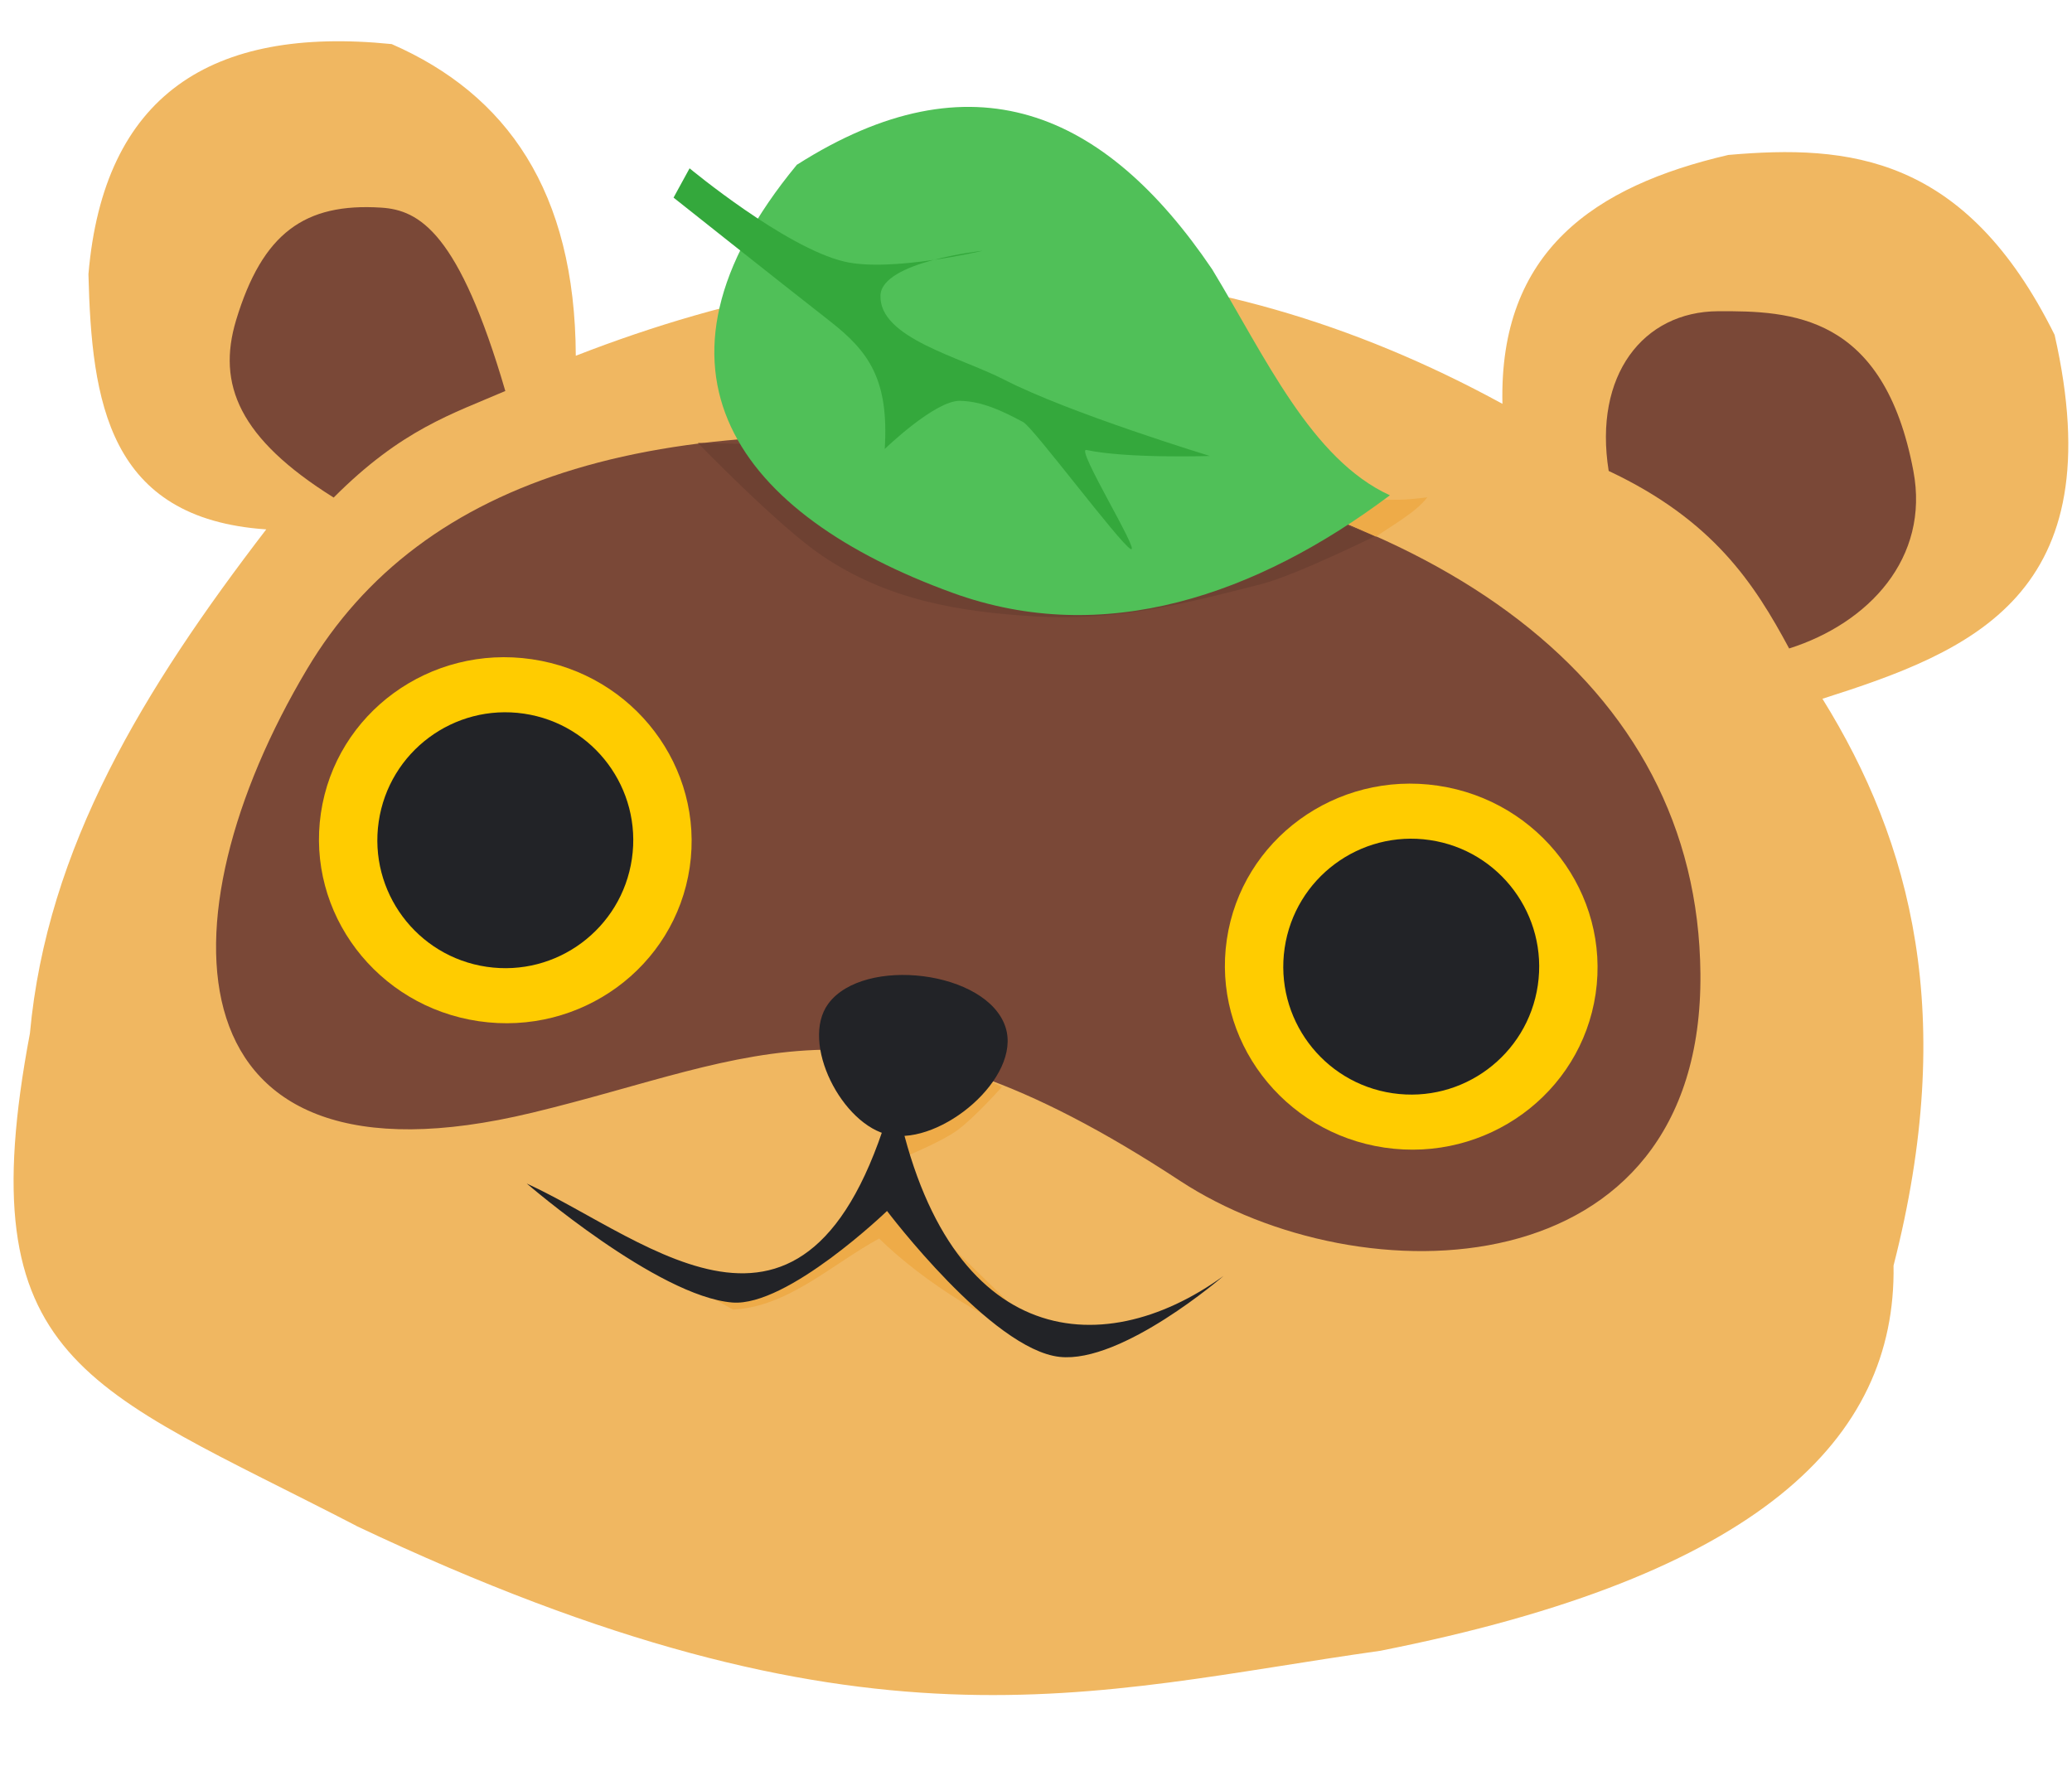
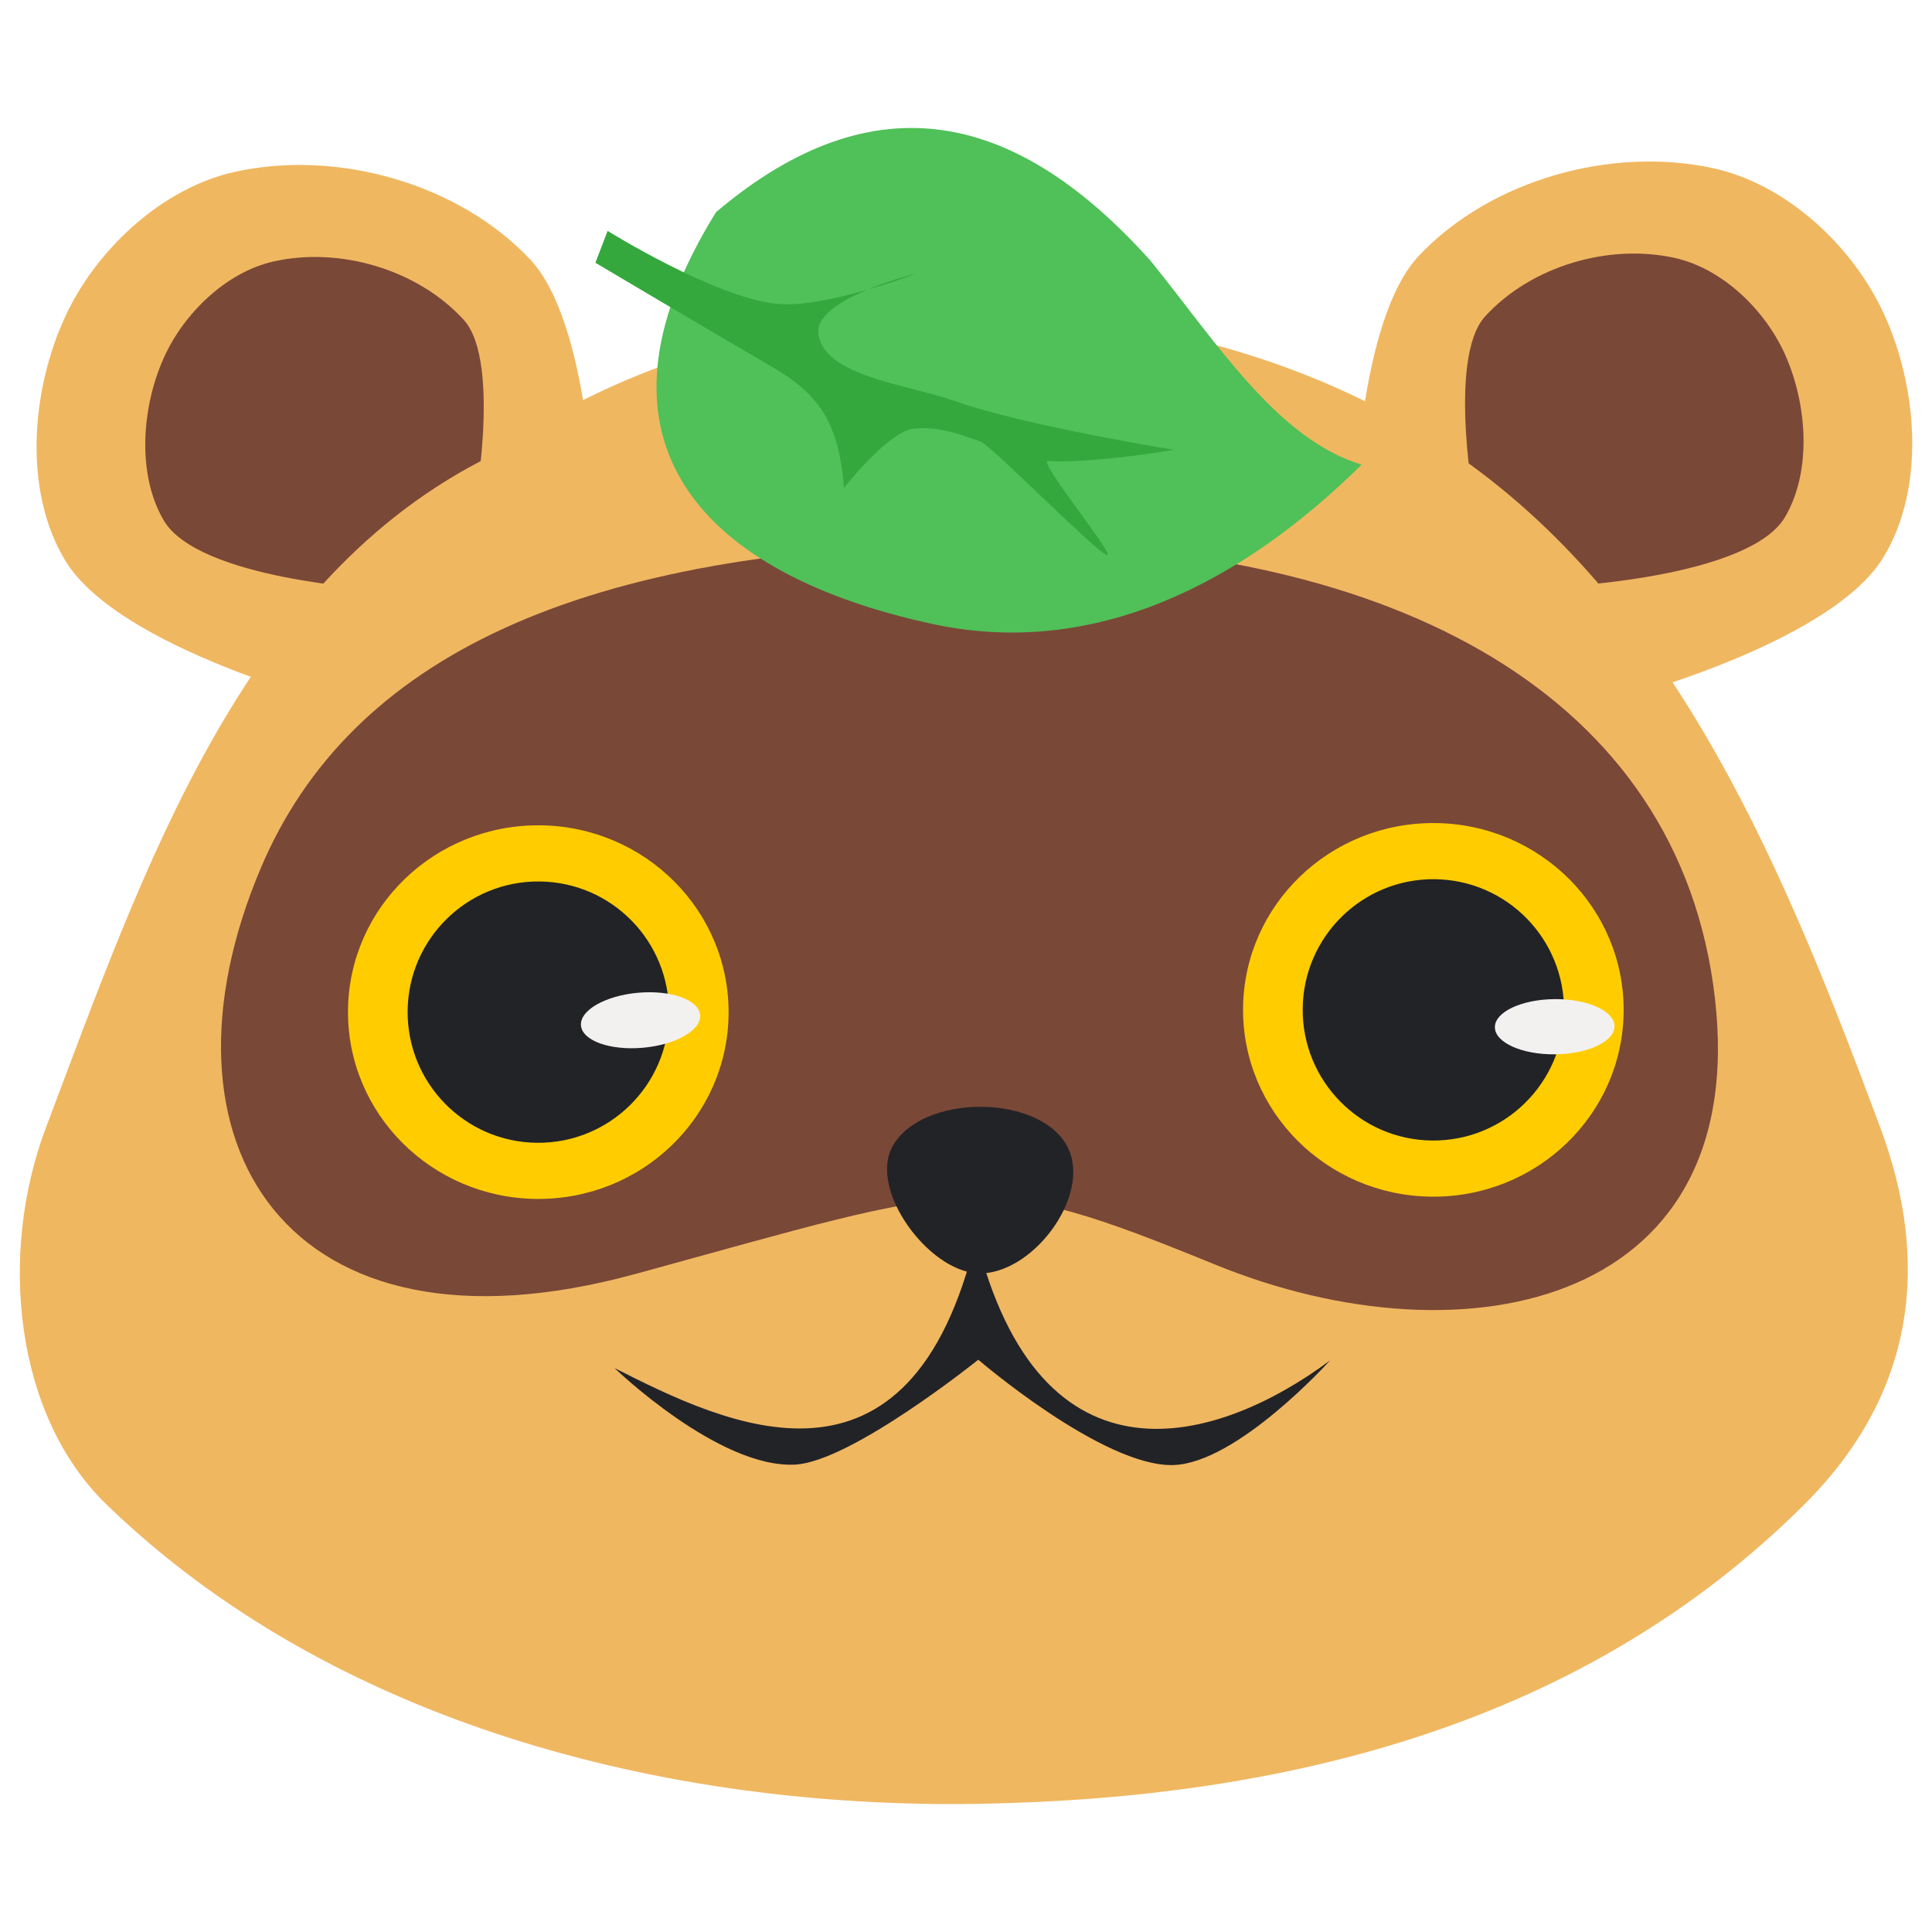
- <svg xmlns="http://www.w3.org/2000/svg" xmlns:xlink="http://www.w3.org/1999/xlink" id="svg8" version="1.1" viewBox="0 0 210 180" height="180mm" width="210mm">
-   <defs id="defs2">
-     <linearGradient id="linearGradient3569">
-       <stop style="stop-color:#2d9034;stop-opacity:1" offset="0" id="stop3565" />
-       <stop style="stop-color:#50c058;stop-opacity:1" offset="1" id="stop3567" />
+ <svg xmlns="http://www.w3.org/2000/svg" width="52mm" height="52mm" viewBox="0 0 52 52" version="1.1" id="svg1624">
+   <defs id="defs1618">
+     <linearGradient id="linearGradient1015">
+       <stop id="stop1011" offset="0" style="stop-color:#ffffff;stop-opacity:1" />
+       <stop id="stop1013" offset="1" style="stop-color:#ececec;stop-opacity:1" />
    </linearGradient>
-     <linearGradient id="linearGradient1909">
-       <stop id="stop1905" offset="0" style="stop-color:#eeac49;stop-opacity:1" />
-       <stop id="stop1907" offset="1" style="stop-color:#f0b761;stop-opacity:1" />
+     <linearGradient id="linearGradient1371">
+       <stop id="stop1367" offset="0" style="stop-color:#f0b761;stop-opacity:1;" />
+       <stop id="stop1369" offset="1" style="stop-color:#eead4a;stop-opacity:1" />
    </linearGradient>
-     <linearGradient id="linearGradient1903">
-       <stop style="stop-color:#140c02;stop-opacity:0.145" offset="0" id="stop1899" />
-       <stop style="stop-color:#140c02;stop-opacity:0;" offset="1" id="stop1901" />
-     </linearGradient>
-     <linearGradient id="linearGradient1887">
-       <stop style="stop-color:#140c02;stop-opacity:0.201" offset="0" id="stop1883" />
-       <stop style="stop-color:#140c02;stop-opacity:0;" offset="1" id="stop1885" />
-     </linearGradient>
-     <linearGradient id="linearGradient1863">
-       <stop id="stop1859" offset="0" style="stop-color:#d1cdc8;stop-opacity:1" />
-       <stop id="stop1861" offset="1" style="stop-color:#f2f1f0;stop-opacity:1" />
-     </linearGradient>
-     <linearGradient id="linearGradient1853">
-       <stop id="stop1849" offset="0" style="stop-color:#2e9635;stop-opacity:1;" />
-       <stop id="stop1851" offset="1" style="stop-color:#2e9635;stop-opacity:0;" />
-     </linearGradient>
-     <linearGradient id="linearGradient1845">
-       <stop id="stop1841" offset="0" style="stop-color:#2e9635;stop-opacity:1" />
-       <stop id="stop1843" offset="1" style="stop-color:#34a83c;stop-opacity:1" />
-     </linearGradient>
-     <linearGradient id="linearGradient1837">
-       <stop id="stop1833" offset="0" style="stop-color:#140c02;stop-opacity:0.419" />
-       <stop id="stop1835" offset="1" style="stop-color:#140c02;stop-opacity:0;" />
+     <linearGradient id="linearGradient1259">
+       <stop id="stop1255" offset="0" style="stop-color:#f0b761;stop-opacity:1;" />
+       <stop id="stop1257" offset="1" style="stop-color:#eeac49;stop-opacity:1" />
    </linearGradient>
    <linearGradient id="linearGradient1827">
      <stop id="stop1823" offset="0" style="stop-color:#eeab48;stop-opacity:1" />
      <stop id="stop1825" offset="1" style="stop-color:#140c02;stop-opacity:0;" />
    </linearGradient>
-     <linearGradient id="linearGradient1815">
-       <stop id="stop1811" offset="0" style="stop-color:#7a4837;stop-opacity:1;" />
-       <stop id="stop1813" offset="1" style="stop-color:#6e4132;stop-opacity:1" />
-     </linearGradient>
-     <linearGradient id="linearGradient1807">
-       <stop id="stop1803" offset="0" style="stop-color:#f0b761;stop-opacity:1;" />
-       <stop id="stop1805" offset="1" style="stop-color:#eeab48;stop-opacity:1" />
-     </linearGradient>
-     <linearGradient id="linearGradient1299">
-       <stop id="stop1295" offset="0" style="stop-color:#2a8931;stop-opacity:1" />
-       <stop id="stop1297" offset="1" style="stop-color:#34a83c;stop-opacity:1" />
-     </linearGradient>
-     <linearGradient id="linearGradient1371">
-       <stop id="stop1367" offset="0" style="stop-color:#f0b761;stop-opacity:1;" />
-       <stop id="stop1369" offset="1" style="stop-color:#eead4a;stop-opacity:1" />
-     </linearGradient>
-     <linearGradient id="linearGradient1365">
-       <stop style="stop-color:#f2f1f0;stop-opacity:1" offset="0" id="stop1361" />
-       <stop style="stop-color:#cfcbc7;stop-opacity:1" offset="1" id="stop1363" />
-     </linearGradient>
-     <linearGradient id="linearGradient1259">
-       <stop id="stop1255" offset="0" style="stop-color:#f0b761;stop-opacity:1;" />
-       <stop id="stop1257" offset="1" style="stop-color:#eeac49;stop-opacity:1" />
-     </linearGradient>
-     <linearGradient id="linearGradient1220">
-       <stop id="stop1216" offset="0" style="stop-color:#eda73d;stop-opacity:1" />
-       <stop id="stop1218" offset="1" style="stop-color:#f0b761;stop-opacity:1" />
-     </linearGradient>
-     <linearGradient id="linearGradient1045">
-       <stop id="stop1041" offset="0" style="stop-color:#56d926;stop-opacity:1;" />
-       <stop id="stop1043" offset="1" style="stop-color:#45af1f;stop-opacity:1" />
-     </linearGradient>
-     <linearGradient id="linearGradient1037">
-       <stop id="stop1033" offset="0" style="stop-color:#ffffff;stop-opacity:1;" />
-       <stop id="stop1035" offset="1" style="stop-color:#e6e6e6;stop-opacity:1" />
-     </linearGradient>
-     <linearGradient id="linearGradient1031">
-       <stop style="stop-color:#ffffff;stop-opacity:1" offset="0" id="stop1027" />
-       <stop style="stop-color:#b3b3b3;stop-opacity:1" offset="1" id="stop1029" />
-     </linearGradient>
-     <linearGradient id="linearGradient1015">
-       <stop id="stop1011" offset="0" style="stop-color:#ffffff;stop-opacity:1" />
-       <stop id="stop1013" offset="1" style="stop-color:#ececec;stop-opacity:1" />
-     </linearGradient>
-     <linearGradient id="linearGradient1007">
-       <stop id="stop1003" offset="0" style="stop-color:#ececec;stop-opacity:1;" />
-       <stop id="stop1005" offset="1" style="stop-color:#ffffff;stop-opacity:0.968" />
-     </linearGradient>
-     <linearGradient gradientTransform="matrix(0.1556313,0,0,0.1556313,129.8332,136.2457)" gradientUnits="userSpaceOnUse" y2="250.509" x2="183.318" y1="235.768" x1="152.324" id="linearGradient1009" xlink:href="#linearGradient1007" />
-     <linearGradient gradientTransform="matrix(0.1556313,0,0,0.1556313,129.8332,136.2457)" gradientUnits="userSpaceOnUse" y2="231.61" x2="225.463" y1="247.863" x1="218.848" id="linearGradient1017" xlink:href="#linearGradient1015" />
-     <linearGradient gradientTransform="matrix(0.1556313,0,0,0.1556313,129.8332,136.2457)" gradientUnits="userSpaceOnUse" y2="223.578" x2="230.66" y1="220.035" x1="231.841" id="linearGradient1025" xlink:href="#linearGradient1031" />
-     <radialGradient gradientUnits="userSpaceOnUse" gradientTransform="matrix(0.2998712,-0.2602684,0.2417299,0.2785119,53.17669,164.106)" r="27.225" fy="196.131" fx="202.627" cy="196.131" cx="202.627" id="radialGradient1039" xlink:href="#linearGradient1037" />
-     <radialGradient gradientUnits="userSpaceOnUse" gradientTransform="matrix(-0.3183341,0.301526,-0.3017434,-0.3185636,290.5062,175.9002)" r="22.624" fy="212.969" fx="203.414" cy="212.969" cx="203.414" id="radialGradient1047" xlink:href="#linearGradient1045" />
-     <filter height="1.272" y="-0.136" width="1.27" x="-0.135" id="filter1931" style="color-interpolation-filters:sRGB">
-       <feGaussianBlur id="feGaussianBlur1933" stdDeviation="1.721" />
-     </filter>
-     <linearGradient gradientTransform="translate(-81.01655,-46.63142)" gradientUnits="userSpaceOnUse" y2="180.287" x2="-39.422" y1="176.421" x1="-38.388" id="linearGradient1501" xlink:href="#linearGradient3569" />
-     <linearGradient gradientTransform="matrix(0.2024268,0,0,0.1574666,-154.2107,108.8303)" y2="17.749" x2="-263.572" y1="38.116" x1="-205.012" gradientUnits="userSpaceOnUse" id="linearGradient1325-0" xlink:href="#linearGradient1299" />
-     <linearGradient gradientTransform="matrix(0.2024268,0,0,0.1574666,-154.2107,108.8303)" gradientUnits="userSpaceOnUse" y2="25.54" x2="-326.837" y1="47.392" x1="-366.517" id="linearGradient1301-1" xlink:href="#linearGradient1299" />
-     <linearGradient gradientTransform="matrix(1,0,0,0.9424813,-175.3218,-59.14662)" gradientUnits="userSpaceOnUse" y2="192.445" x2="-41.338" y1="189.438" x1="-40.613" id="linearGradient1359-0" xlink:href="#linearGradient1365" />
-     <linearGradient gradientUnits="userSpaceOnUse" y2="179.702" x2="-39.188" y1="176.461" x1="-38.787" id="linearGradient1222-19" xlink:href="#linearGradient1220" gradientTransform="translate(-175.3218,-70.18936)" />
-     <linearGradient gradientUnits="userSpaceOnUse" y2="190.782" x2="-33.29" y1="192.553" x1="-32.206" id="linearGradient1432-5" xlink:href="#linearGradient1371" />
-     <linearGradient gradientUnits="userSpaceOnUse" y2="190.226" x2="-45.235" y1="191.061" x1="-46.772" id="linearGradient1373-6" xlink:href="#linearGradient1371" gradientTransform="translate(-175.3218,-70.18936)" />
-     <linearGradient gradientUnits="userSpaceOnUse" y2="161.773" x2="-122.325" y1="162.6" x1="-116.743" id="linearGradient1855-7-9" xlink:href="#linearGradient1853" gradientTransform="matrix(1.191221,0,0,1.182686,-64.28704,-78.8564)" />
-     <linearGradient gradientUnits="userSpaceOnUse" y2="161.503" x2="-132.215" y1="161.045" x1="-132.712" id="linearGradient1847-9-3" xlink:href="#linearGradient1845" gradientTransform="matrix(1.515847,0,0,1.382906,-19.82362,-111.1941)" />
-     <linearGradient gradientUnits="userSpaceOnUse" y2="163.031" x2="-113.287" y1="162.998" x1="-118.4" id="linearGradient1829-7-5" xlink:href="#linearGradient1827" gradientTransform="translate(-61.44176,-34.34374)" />
-     <linearGradient y2="188.993" x2="-30.333" y1="188.355" x1="-29.34" gradientTransform="translate(-149.1072,-54.25413)" gradientUnits="userSpaceOnUse" id="linearGradient2283-4" xlink:href="#linearGradient1259" />
-     <linearGradient gradientTransform="matrix(1,0,0,0.9424813,-81.16913,-35.26771)" gradientUnits="userSpaceOnUse" y2="192.445" x2="-41.338" y1="189.438" x1="-40.613" id="linearGradient1359-0-7" xlink:href="#linearGradient1365" />
-     <linearGradient gradientUnits="userSpaceOnUse" y2="179.702" x2="-39.188" y1="176.461" x1="-38.787" id="linearGradient1222-19-1" xlink:href="#linearGradient1220" gradientTransform="translate(-81.16913,-46.31045)" />
-     <linearGradient gradientUnits="userSpaceOnUse" y2="190.782" x2="-33.29" y1="192.553" x1="-32.206" id="linearGradient1432-5-3" xlink:href="#linearGradient1371" />
-     <linearGradient gradientUnits="userSpaceOnUse" y2="190.226" x2="-45.235" y1="191.061" x1="-46.772" id="linearGradient1373-6-7" xlink:href="#linearGradient1371" gradientTransform="translate(-81.16913,-46.31045)" />
-     <linearGradient y2="188.993" x2="-30.333" y1="188.355" x1="-29.34" gradientTransform="translate(-149.1072,-54.25413)" gradientUnits="userSpaceOnUse" id="linearGradient3054" xlink:href="#linearGradient1259" />
-     <linearGradient y2="163.031" x2="-113.287" y1="162.998" x1="-118.4" gradientTransform="translate(-61.44176,-34.34374)" gradientUnits="userSpaceOnUse" id="linearGradient3056" xlink:href="#linearGradient1827" />
-     <linearGradient gradientUnits="userSpaceOnUse" y2="163.031" x2="-113.287" y1="162.998" x1="-118.4" id="linearGradient1829-3" xlink:href="#linearGradient1827" gradientTransform="rotate(-2.419826,854.5956,204.6551)" />
-     <linearGradient gradientUnits="userSpaceOnUse" y2="161.503" x2="-132.215" y1="161.045" x1="-132.712" id="linearGradient1847-6" xlink:href="#linearGradient1845" gradientTransform="rotate(-2.419826,852.9993,196.7882)" />
-     <linearGradient gradientUnits="userSpaceOnUse" y2="161.773" x2="-122.325" y1="162.6" x1="-116.743" id="linearGradient1855-9" xlink:href="#linearGradient1853" gradientTransform="rotate(-2.419826,852.1355,216.2349)" />
-     <linearGradient gradientUnits="userSpaceOnUse" y2="151.338" x2="-117.565" y1="147.997" x1="-126.652" id="linearGradient1817-4" xlink:href="#linearGradient1815" gradientTransform="rotate(-2.419826,854.5956,204.6551)" />
-     <linearGradient gradientTransform="rotate(-2.419826,854.8602,217.1825)" gradientUnits="userSpaceOnUse" y2="164.976" x2="-126.321" y1="164.923" x1="-128.753" id="linearGradient1865-2" xlink:href="#linearGradient1863" />
-     <linearGradient gradientUnits="userSpaceOnUse" y2="168.56" x2="-118.368" y1="167.426" x1="-123.256" id="linearGradient1839-2" xlink:href="#linearGradient1837" gradientTransform="rotate(-2.419826,854.5956,204.6551)" />
-     <linearGradient gradientTransform="matrix(0.9991083,-0.04222138,0.03979287,0.9416409,-95.41767,30.80567)" gradientUnits="userSpaceOnUse" y2="192.445" x2="-41.338" y1="189.438" x1="-40.613" id="linearGradient1359-2-2" xlink:href="#linearGradient1365" />
-     <linearGradient gradientUnits="userSpaceOnUse" y2="156.283" x2="-107.342" y1="151.104" x1="-125.884" id="linearGradient1809-1" xlink:href="#linearGradient1807" gradientTransform="rotate(-2.419826,854.5956,204.6551)" />
-     <linearGradient gradientTransform="matrix(0.9991083,-0.04222138,0.03979287,0.9416409,-95.83476,30.68048)" gradientUnits="userSpaceOnUse" y2="192.445" x2="-41.338" y1="189.438" x1="-40.613" id="linearGradient1359-3-8" xlink:href="#linearGradient1371" />
-     <linearGradient gradientUnits="userSpaceOnUse" y2="179.702" x2="-39.188" y1="176.461" x1="-38.787" id="linearGradient1222-1-3" xlink:href="#linearGradient1220" gradientTransform="rotate(-2.419826,416.9888,2289.665)" />
-     <linearGradient gradientUnits="userSpaceOnUse" y2="171.796" x2="-118.289" y1="170.393" x1="-123.069" id="linearGradient1897-9" xlink:href="#linearGradient1903" gradientTransform="rotate(-2.419826,854.5956,204.6551)" />
-     <linearGradient gradientUnits="userSpaceOnUse" y2="190.782" x2="-33.29" y1="192.553" x1="-32.206" id="linearGradient1432-0-1" xlink:href="#linearGradient1371" />
-     <linearGradient gradientUnits="userSpaceOnUse" y2="159.577" x2="-118.184" y1="158.358" x1="-120.202" id="linearGradient1911-3" xlink:href="#linearGradient1909" gradientTransform="rotate(-2.419826,854.5956,204.6551)" />
-     <linearGradient gradientUnits="userSpaceOnUse" y2="168.858" x2="-111.613" y1="167.083" x1="-117.741" id="linearGradient1881-7" xlink:href="#linearGradient1887" gradientTransform="rotate(-2.419826,847.2512,190.7104)" />
-     <linearGradient gradientUnits="userSpaceOnUse" y2="190.226" x2="-45.235" y1="191.061" x1="-46.772" id="linearGradient1373-8-9" xlink:href="#linearGradient1371" gradientTransform="rotate(-2.419826,416.9888,2289.665)" />
-     <linearGradient y2="188.993" x2="-30.333" y1="188.355" x1="-29.34" gradientTransform="translate(0.04724702,0.07087053)" gradientUnits="userSpaceOnUse" id="linearGradient3417" xlink:href="#linearGradient1259" />
  </defs>
-   <g transform="matrix(8.974287,0,0,8.974287,874.4704,-1093.14)" id="g3697">
-     <path id="path1466-0-9-7" d="m -93.418,139.042 c 5.75,2.725 8.272,1.874 11.561,1.411 4.283,-0.845 5.831,-2.394 5.8,-4.351 0.722,-2.819 0.204,-4.78 -0.803,-6.402 1.691,-0.538 3.288,-1.172 2.622,-4.11 -1.007,-2.032 -2.327,-2.151 -3.685,-2.032 -1.512,0.351 -2.591,1.086 -2.551,2.811 -3.397,-1.857 -6.891,-1.937 -10.465,-0.543 -0.008,-1.858 -0.78,-2.952 -2.079,-3.52 -2.043,-0.207 -3.253,0.579 -3.425,2.599 0.036,1.436 0.22,2.761 2.008,2.882 -1.383,1.802 -2.476,3.589 -2.669,5.693 -0.705,3.734 0.63,3.979 3.688,5.562 z" style="display:inline;fill:#f0b761;fill-opacity:1;stroke:none;stroke-width:0.265px;stroke-linecap:butt;stroke-linejoin:miter;stroke-opacity:1" />
-     <path id="path1469-4-3" d="m -93.673,127.427 c 0.769,-0.771 1.339,-0.944 1.938,-1.203 -0.523,-1.788 -0.968,-2.044 -1.403,-2.071 -0.863,-0.055 -1.34,0.288 -1.637,1.27 -0.219,0.725 0.033,1.336 1.102,2.005 z" style="display:inline;fill:#7a4837;fill-opacity:1;stroke:none;stroke-width:0.265px;stroke-linecap:butt;stroke-linejoin:miter;stroke-opacity:1" />
-     <path id="path1471-7-6" d="m -79.274,127.127 c 1.182,0.556 1.645,1.273 2.038,2.005 0.898,-0.285 1.589,-1.02 1.403,-2.005 -0.334,-1.773 -1.383,-1.808 -2.205,-1.804 -0.848,0.004 -1.409,0.724 -1.236,1.804 z" style="display:inline;fill:#7a4837;fill-opacity:1;stroke:none;stroke-width:0.265px;stroke-linecap:butt;stroke-linejoin:miter;stroke-opacity:1" />
-     <path style="display:inline;fill:#eeab48;fill-opacity:1;stroke:none;stroke-width:0.265px;stroke-linecap:butt;stroke-linejoin:miter;stroke-opacity:1" d="m -89.164,136.599 c 0.623,-0.032 1.109,-0.507 1.651,-0.803 0.492,0.487 1.345,1.024 1.948,1.194 l -1.93,-1.881 -0.587,0.663 c -0.295,0.408 -0.836,0.515 -1.318,0.694 z" id="path1799-6-7-9" />
-     <path id="path1473-8-3" d="m -91.435,134.376 c -4.13,0.996 -4.227,-2.179 -2.539,-5.011 1.292,-2.168 3.98,-3.032 8.386,-2.472 4.36,0.554 7.321,2.59 7.35,5.913 0.031,3.596 -3.847,3.671 -5.878,2.338 -3.513,-2.307 -4.762,-1.384 -7.318,-0.768 z" style="display:inline;fill:#7a4837;fill-opacity:1;stroke:none;stroke-width:0.265px;stroke-linecap:butt;stroke-linejoin:miter;stroke-opacity:1" />
-     <path style="display:inline;fill:#eeab48;fill-opacity:1;stroke:none;stroke-width:0.265px;stroke-linecap:butt;stroke-linejoin:miter;stroke-opacity:1" d="m -87.199,134.863 c 0,0 0.391,-0.162 0.561,-0.284 0.193,-0.137 0.511,-0.494 0.511,-0.494 l -0.181,-0.093 -0.822,0.419 -0.292,0.225 z" id="path1801-1-5-1" />
-     <path style="display:inline;fill:#222327;fill-opacity:1;stroke:none;stroke-width:0.153px;stroke-linecap:butt;stroke-linejoin:miter;stroke-opacity:1" d="m -88.088,133.145 c 0.399,-0.543 1.799,-0.375 2.003,0.267 0.18,0.568 -0.726,1.329 -1.31,1.215 -0.535,-0.105 -1.015,-1.042 -0.693,-1.482 z" id="path1011-5-3-1" />
-     <path style="display:inline;fill:#222327;fill-opacity:1;stroke:none;stroke-width:0.157px;stroke-linecap:butt;stroke-linejoin:miter;stroke-opacity:1" d="m -87.34,134.132 c -0.923,3.426 -2.76,1.683 -4.153,1.043 0,0 1.479,1.277 2.323,1.344 0.621,0.049 1.746,-1.034 1.746,-1.034 0,0 1.179,1.564 1.949,1.648 0.706,0.077 1.851,-0.914 1.851,-0.914 -1.398,1.012 -3.178,0.807 -3.716,-2.087 z" id="path1013-0-3-02" />
-     <ellipse ry="2.066" rx="2.105" cy="143.262" cx="-71.627" id="path992-7-8-6-8-2" style="display:inline;fill:#ffcc00;fill-opacity:1;stroke:none;stroke-width:0.616;stroke-linecap:round;stroke-miterlimit:4;stroke-dasharray:none;stroke-opacity:1" transform="rotate(8.377472)" />
-     <circle r="1.445" cy="143.262" cx="-71.627" id="path994-1-0-0-45-2" style="display:inline;fill:#222327;fill-opacity:1;stroke:none;stroke-width:0.637;stroke-linecap:round;stroke-miterlimit:4;stroke-dasharray:none;stroke-opacity:1" transform="rotate(8.377472)" />
-     <ellipse ry="2.066" rx="2.105" cy="143.184" cx="-61.297" id="path992-7-3-2-0-8" style="display:inline;fill:#ffcc00;fill-opacity:1;stroke:none;stroke-width:0.616;stroke-linecap:round;stroke-miterlimit:4;stroke-dasharray:none;stroke-opacity:1" transform="rotate(8.377472)" />
-     <circle r="1.445" cy="143.184" cx="-61.297" id="path994-1-07-1-7-2" style="display:inline;fill:#222327;fill-opacity:1;stroke:none;stroke-width:0.637;stroke-linecap:round;stroke-miterlimit:4;stroke-dasharray:none;stroke-opacity:1" transform="rotate(8.377472)" />
-     <path style="display:inline;fill:#6e4132;fill-opacity:1;stroke:none;stroke-width:0.265px;stroke-linecap:butt;stroke-linejoin:miter;stroke-opacity:1" d="m -89.56,126.811 c 0,0 0.909,0.94 1.402,1.273 0.734,0.495 1.528,0.635 2.413,0.686 0.913,0.053 1.659,-0.137 2.545,-0.364 0.393,-0.101 1.285,-0.542 1.285,-0.542 l -0.739,-0.284 c -2.318,-0.295 -3.501,-0.715 -6.904,-0.769 z" id="path1786-6-6-3" />
-     <path style="display:inline;fill:#eeab48;fill-opacity:1;stroke:none;stroke-width:0.265px;stroke-linecap:butt;stroke-linejoin:miter;stroke-opacity:1" d="m -81.902,127.869 c 0.206,-0.143 0.447,-0.273 0.58,-0.444 -0.307,0.038 -0.333,0.026 -0.699,0.027 l -0.352,0.208 z" id="path1819-1-0-4" />
-     <path id="path1569-82-12" d="m -88.439,123.667 c 1.968,-1.252 3.471,-0.615 4.687,1.183 0.6,0.989 1.118,2.145 2.007,2.552 -1.505,1.128 -3.229,1.723 -4.938,1.102 -2.416,-0.877 -3.676,-2.515 -1.757,-4.838 z" style="display:inline;fill:#50c058;fill-opacity:1;stroke:none;stroke-width:0.183px;stroke-linecap:butt;stroke-linejoin:miter;stroke-opacity:1" />
-     <path id="path1573-58-2" d="m -89.654,123.709 c 0,0 1.075,0.893 1.746,1.053 0.523,0.125 1.565,-0.122 1.565,-0.122 0,0 -1.142,0.121 -1.155,0.504 -0.017,0.482 0.891,0.692 1.399,0.953 0.728,0.375 2.321,0.861 2.321,0.861 0,0 -0.935,0.031 -1.395,-0.068 -0.125,-0.027 0.619,1.175 0.501,1.119 -0.118,-0.056 -1.098,-1.371 -1.213,-1.433 -0.231,-0.124 -0.463,-0.236 -0.715,-0.241 -0.283,-0.005 -0.85,0.544 -0.85,0.544 0.049,-0.787 -0.181,-1.102 -0.622,-1.446 -0.624,-0.488 -1.763,-1.393 -1.763,-1.393 z" style="display:inline;fill:#34a83c;fill-opacity:1;stroke:none;stroke-width:0.2px;stroke-linecap:butt;stroke-linejoin:miter;stroke-opacity:1" />
+   <g id="layer1">
+     <g id="g1720" transform="translate(209.6778,250.8111)">
+       <path id="path1627" d="m -193.682,-236.965 c 0,0 -0.106,-5.152 -1.734,-6.872 -1.93,-2.041 -5.18,-2.952 -7.925,-2.353 -1.96,0.428 -3.74,2.08 -4.582,3.901 -0.917,1.986 -1.132,4.691 -1e-5,6.563 1.447,2.394 7.43,3.901 7.43,3.901 z" style="fill:#f0b761;fill-opacity:1;stroke:none;stroke-width:0.265px;stroke-linecap:butt;stroke-linejoin:miter;stroke-opacity:1" />
+       <path id="path1627-4" d="m -196.948,-236.887 c 0,0 0.798,-4.174 -0.252,-5.32 -1.246,-1.359 -3.343,-1.966 -5.114,-1.567 -1.265,0.285 -2.414,1.385 -2.957,2.598 -0.592,1.323 -0.73,3.124 -1e-5,4.371 0.934,1.594 5.785,1.855 5.785,1.855 z" style="fill:#7a4837;fill-opacity:1;stroke:none;stroke-width:0.173px;stroke-linecap:butt;stroke-linejoin:miter;stroke-opacity:1" />
+       <g transform="matrix(-1,0,0,1,-369.5352,5.552262)" id="g1698">
+         <path style="fill:#f0b761;fill-opacity:1;stroke:none;stroke-width:0.265px;stroke-linecap:butt;stroke-linejoin:miter;stroke-opacity:1" d="m -196.314,-242.61 c 0,0 -0.106,-5.152 -1.734,-6.872 -1.93,-2.041 -5.18,-2.952 -7.925,-2.353 -1.96,0.428 -3.74,2.08 -4.582,3.901 -0.917,1.986 -1.132,4.691 -1e-5,6.563 1.447,2.394 7.43,3.901 7.43,3.901 z" id="path1627-9" />
+         <path style="fill:#7a4837;fill-opacity:1;stroke:none;stroke-width:0.173px;stroke-linecap:butt;stroke-linejoin:miter;stroke-opacity:1" d="m -199.58,-242.531 c 0,0 0.798,-4.174 -0.252,-5.32 -1.246,-1.359 -3.343,-1.966 -5.114,-1.567 -1.265,0.285 -2.414,1.385 -2.957,2.598 -0.592,1.323 -0.73,3.124 -1e-5,4.371 0.934,1.594 5.785,1.855 5.785,1.855 z" id="path1627-4-4" />
+       </g>
+       <path id="path1609" d="m -196.439,-238.554 c 7.029,-5.091 18.603,-5.156 26.049,0.044 5.881,4.107 8.778,11.218 11.324,18.058 1.325,3.56 0.993,7.103 -2.05,10.136 -5.914,5.893 -13.885,7.917 -22.232,8.055 -8.435,0.14 -17.402,-2.187 -23.462,-8.055 -2.484,-2.405 -2.914,-6.751 -1.631,-10.146 2.654,-7.024 5.287,-14.788 12.003,-18.092 z" style="fill:#f0b761;fill-opacity:1;stroke:none;stroke-width:0.265px;stroke-linecap:butt;stroke-linejoin:miter;stroke-opacity:1" />
+       <path style="display:inline;fill:#7a4837;fill-opacity:1;stroke:none;stroke-width:0.644px;stroke-linecap:butt;stroke-linejoin:miter;stroke-opacity:1" d="m -192.586,-216.52 c -9.374,2.567 -13.203,-3.549 -10.069,-10.935 2.399,-5.655 8.596,-8.627 19.404,-8.732 10.696,-0.104 18.509,3.825 19.677,11.831 1.264,8.662 -6.61,10.354 -13.402,7.58 -6.355,-2.596 -6.455,-2.25 -15.61,0.257 z" id="path1473-7-6-4" />
+       <path id="path1011-5-0-7-4" d="m -185.66,-219.948 c 0.782,-1.441 4.029,-1.436 4.733,0.045 0.622,1.309 -1.002,3.444 -2.449,3.362 -1.325,-0.075 -2.916,-2.24 -2.284,-3.407 z" style="display:inline;fill:#222327;fill-opacity:1;stroke:none;stroke-width:0.372px;stroke-linecap:butt;stroke-linejoin:miter;stroke-opacity:1" />
+       <path id="path1013-0-7-3-9" d="m -183.405,-217.505 c -1.77,7.46 -6.718,5.044 -9.732,3.516 0,0 2.813,2.714 4.869,2.597 1.514,-0.086 4.921,-2.822 4.921,-2.822 0,0 3.359,2.886 5.245,2.835 1.728,-0.047 4.223,-2.816 4.223,-2.816 -3.037,2.259 -7.802,3.654 -9.526,-3.311 z" style="display:inline;fill:#222327;fill-opacity:1;stroke:none;stroke-width:0.381px;stroke-linecap:butt;stroke-linejoin:miter;stroke-opacity:1" />
+       <g style="stroke:none" transform="translate(2.043147,0.4953083)" id="g1625">
+         <ellipse ry="5.028" rx="5.122" cy="-222.073" cx="-199.473" id="path992-7-8-6-4-3-8" style="display:inline;fill:#ffcc00;fill-opacity:1;stroke:none;stroke-width:1.498;stroke-linecap:round;stroke-miterlimit:4;stroke-dasharray:none;stroke-opacity:1" transform="rotate(0.5754046)" />
+         <circle r="3.517" cy="-222.073" cx="-199.473" id="path994-1-0-0-3-6-8" style="display:inline;fill:#222327;fill-opacity:1;stroke:none;stroke-width:1.549;stroke-linecap:round;stroke-miterlimit:4;stroke-dasharray:none;stroke-opacity:1" transform="rotate(0.5754046)" />
+       </g>
+       <g id="g1676">
+         <ellipse ry="5.028" rx="5.122" cy="-221.901" cx="-173.336" id="path992-7-3-2-8-3-0" style="display:inline;fill:#ffcc00;fill-opacity:1;stroke:none;stroke-width:1.498;stroke-linecap:round;stroke-miterlimit:4;stroke-dasharray:none;stroke-opacity:1" transform="rotate(0.5754046)" />
+         <circle r="3.517" cy="-221.901" cx="-173.336" id="path994-1-07-1-6-5-4" style="display:inline;fill:#222327;fill-opacity:1;stroke:none;stroke-width:1.549;stroke-linecap:round;stroke-miterlimit:4;stroke-dasharray:none;stroke-opacity:1" transform="rotate(0.5754046)" />
+       </g>
+       <g transform="translate(1.397299,-1.546016)" id="g1607">
+         <path id="path1569-4-7-0" d="m -191.804,-243.554 c 4.332,-3.67 8.166,-2.631 11.694,1.305 1.774,2.187 3.404,4.802 5.683,5.49 -3.257,3.217 -7.217,5.221 -11.542,4.29 -6.116,-1.316 -9.695,-4.849 -5.835,-11.085 z" style="display:inline;fill:#50c058;fill-opacity:1;stroke:none;stroke-width:0.446px;stroke-linecap:butt;stroke-linejoin:miter;stroke-opacity:1" />
+         <path id="path1573-2-4-05" d="m -194.721,-243.05 c 0,0 2.887,1.798 4.557,1.963 1.302,0.129 3.734,-0.812 3.734,-0.812 0,0 -2.713,0.67 -2.62,1.596 0.117,1.168 2.376,1.373 3.689,1.837 1.88,0.663 5.881,1.308 5.881,1.308 0,0 -2.244,0.383 -3.386,0.298 -0.31,-0.023 1.881,2.629 1.578,2.533 -0.303,-0.097 -3.1,-2.944 -3.399,-3.055 -0.599,-0.223 -1.196,-0.417 -1.804,-0.344 -0.685,0.082 -1.869,1.592 -1.869,1.592 -0.142,-1.913 -0.802,-2.598 -1.978,-3.282 -1.667,-0.97 -4.712,-2.777 -4.712,-2.777 z" style="display:inline;fill:#34a83c;fill-opacity:1;stroke:none;stroke-width:0.487px;stroke-linecap:butt;stroke-linejoin:miter;stroke-opacity:1" />
+       </g>
+     </g>
+     <ellipse style="opacity:1;fill:#f2f1f0;fill-opacity:1;fill-rule:nonzero;stroke:none;stroke-width:0.529;stroke-linecap:round;stroke-linejoin:round;stroke-miterlimit:4;stroke-dasharray:none;stroke-dashoffset:0;stroke-opacity:1;paint-order:stroke markers fill" id="path3546-8" cx="41.585" cy="28.024" rx="1.61" ry="0.743" transform="rotate(-0.5347804)" />
+     <ellipse style="opacity:1;fill:#f2f1f0;fill-opacity:1;fill-rule:nonzero;stroke:none;stroke-width:0.529;stroke-linecap:round;stroke-linejoin:round;stroke-miterlimit:4;stroke-dasharray:none;stroke-dashoffset:0;stroke-opacity:1;paint-order:stroke markers fill" id="path3546-8-6" cx="14.751" cy="28.874" rx="1.61" ry="0.743" transform="rotate(-5.061229)" />
  </g>
</svg>
